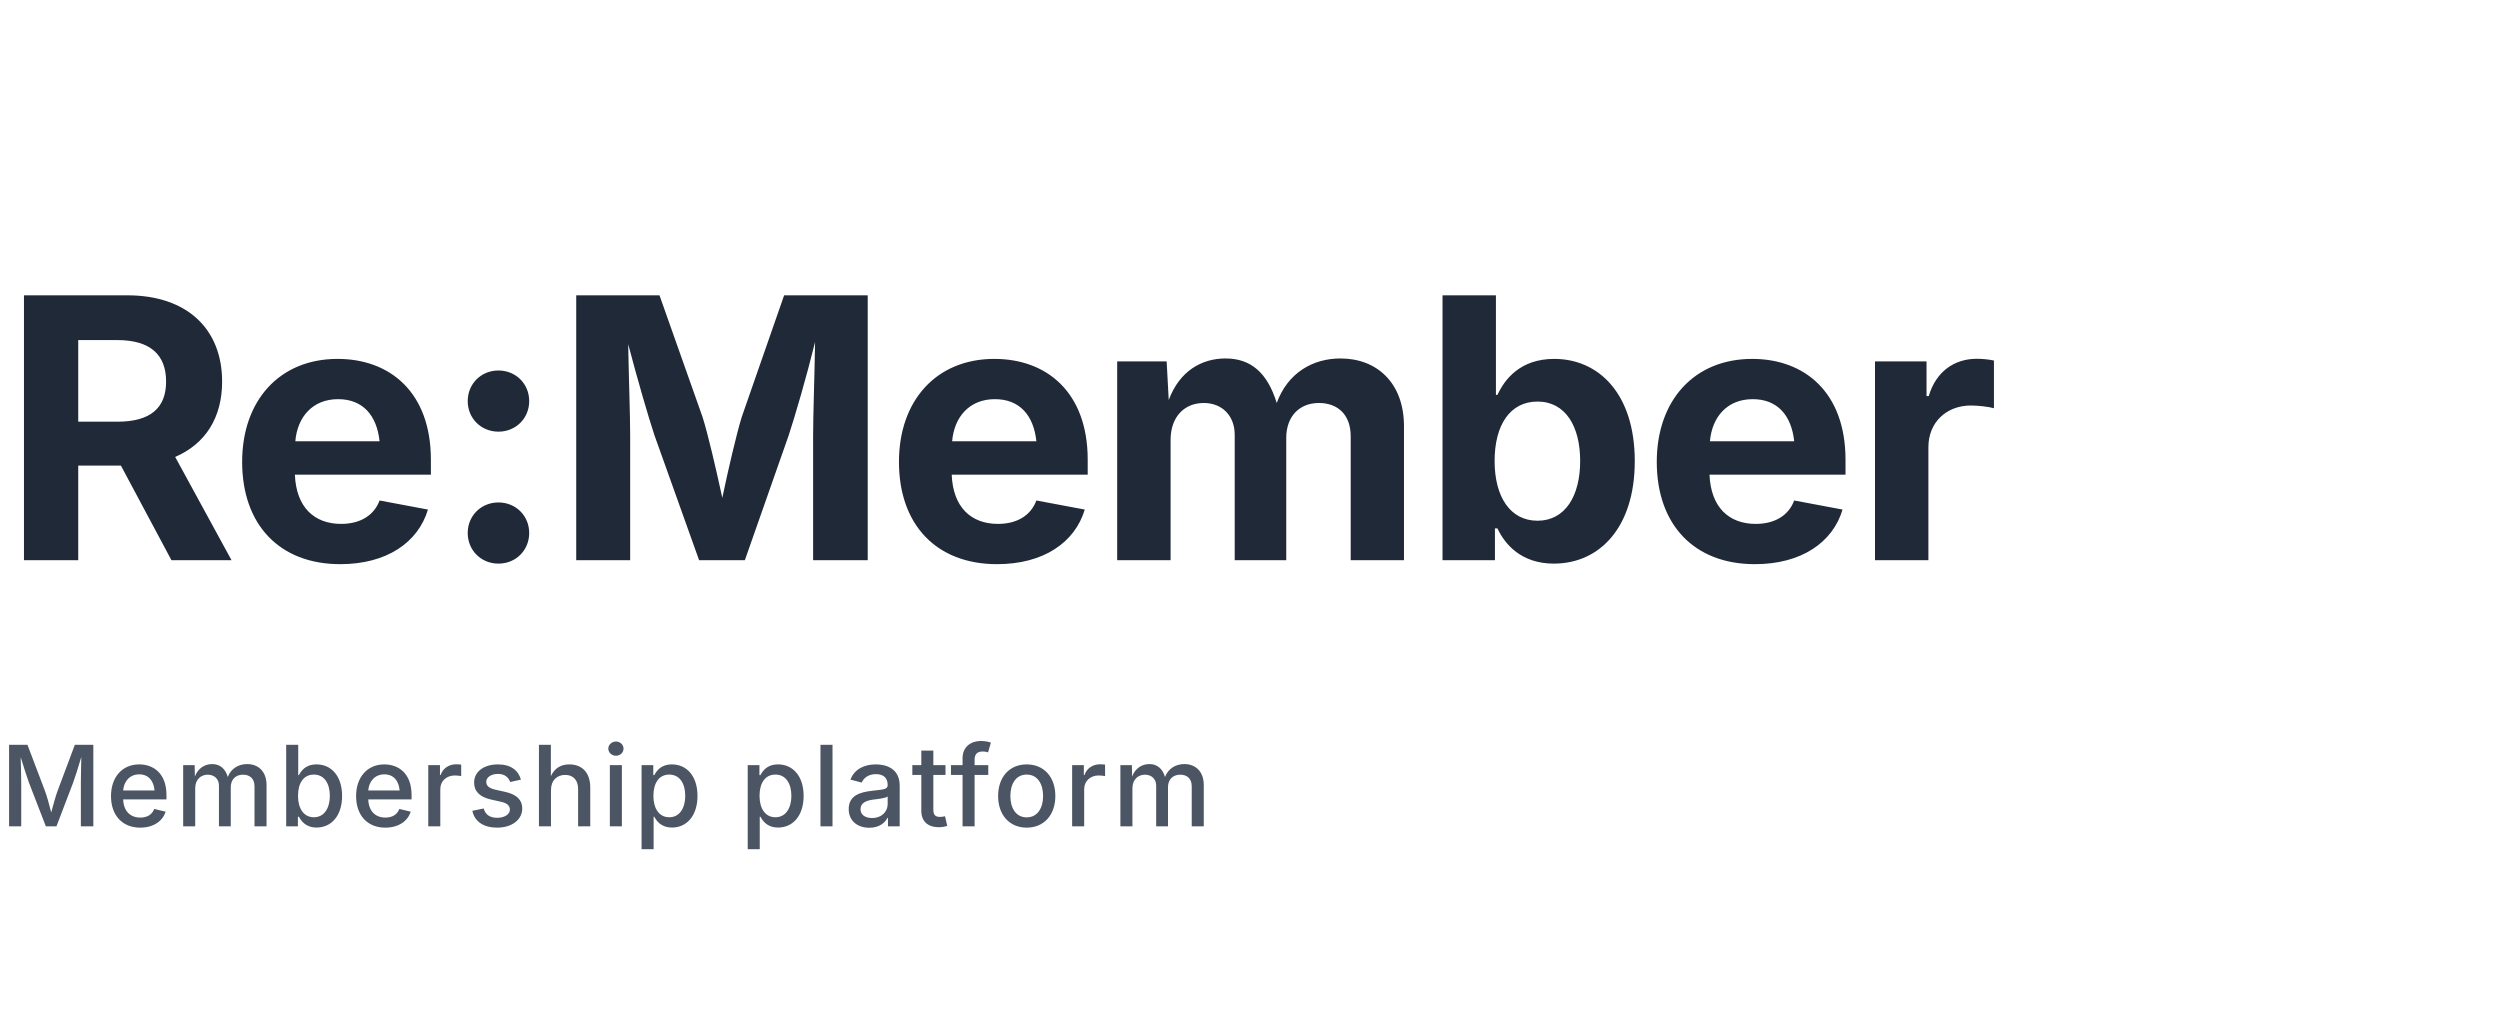
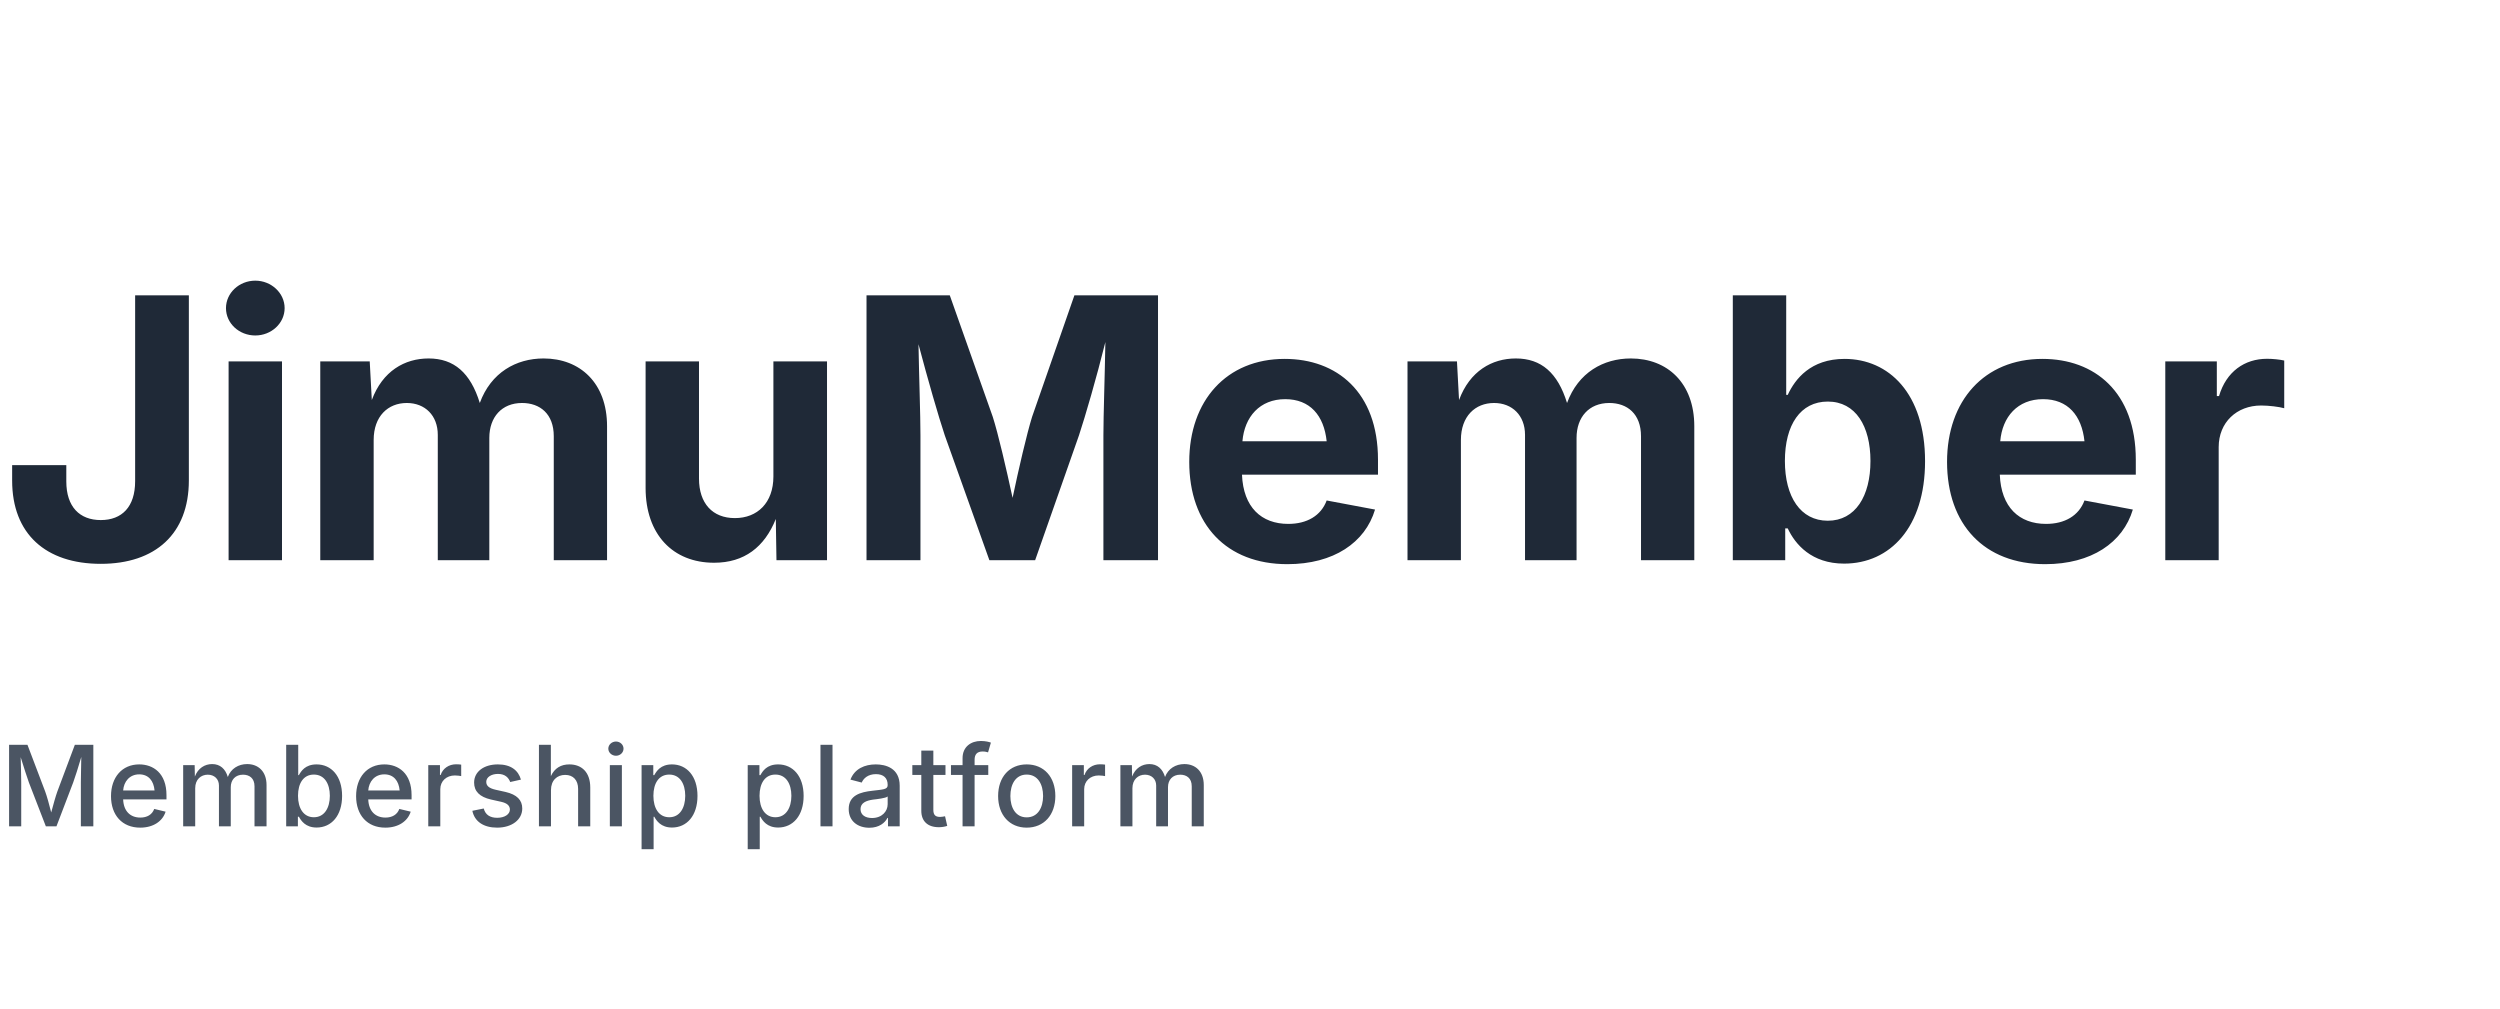
- <svg xmlns="http://www.w3.org/2000/svg" viewBox="0 0 357 144" role="img" aria-label="Re:Member">
-   <text x="0" y="80" font-family="Inter, ui-sans-serif, system-ui, -apple-system, Segoe UI, Roboto, Helvetica, Arial, sans-serif" font-size="52" font-weight="700" fill="#1f2937" letter-spacing="-1">Re:Member</text>
+ <svg xmlns="http://www.w3.org/2000/svg" viewBox="0 0 357 144" role="img" aria-label="JimuMember">
+   <text x="0" y="80" font-family="Inter, ui-sans-serif, system-ui, -apple-system, Segoe UI, Roboto, Helvetica, Arial, sans-serif" font-size="52" font-weight="700" fill="#1f2937" letter-spacing="-1">JimuMember</text>
  <text x="0" y="118" font-family="Inter, ui-sans-serif, system-ui, -apple-system, Segoe UI, Roboto, Helvetica, Arial, sans-serif" font-size="16" font-weight="500" fill="#4b5563" letter-spacing="0.5">Membership platform</text>
</svg>
